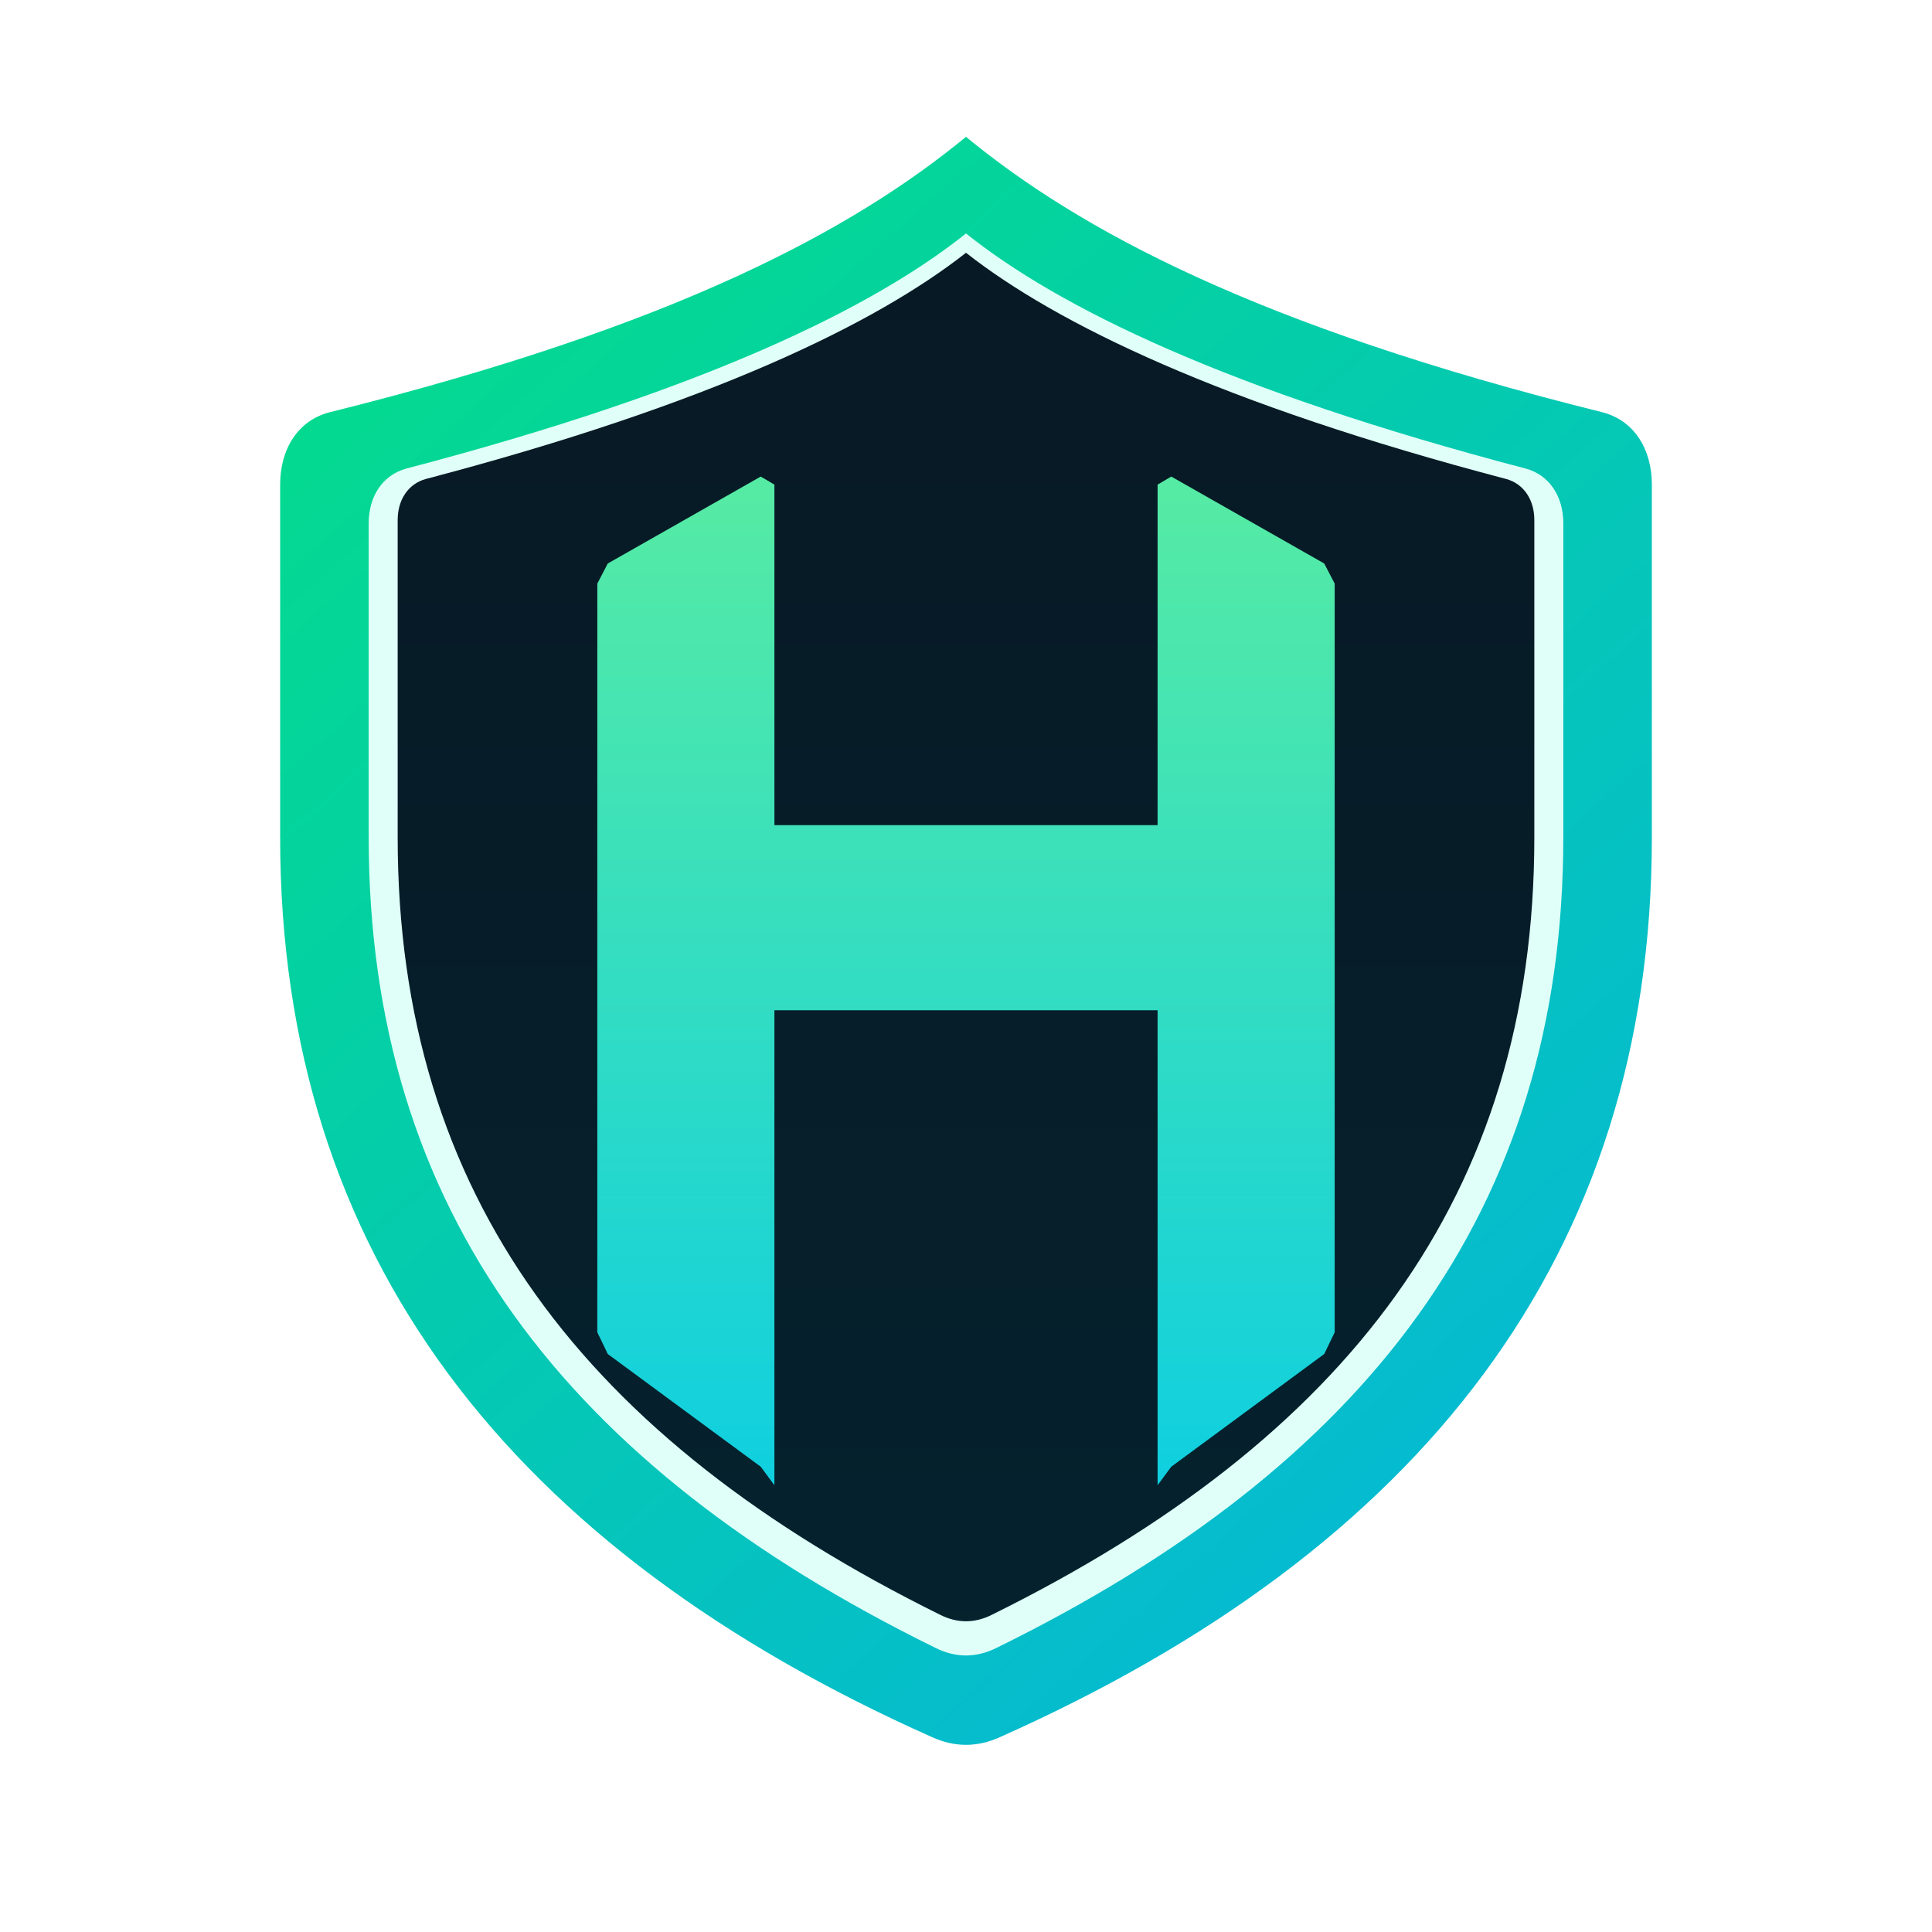
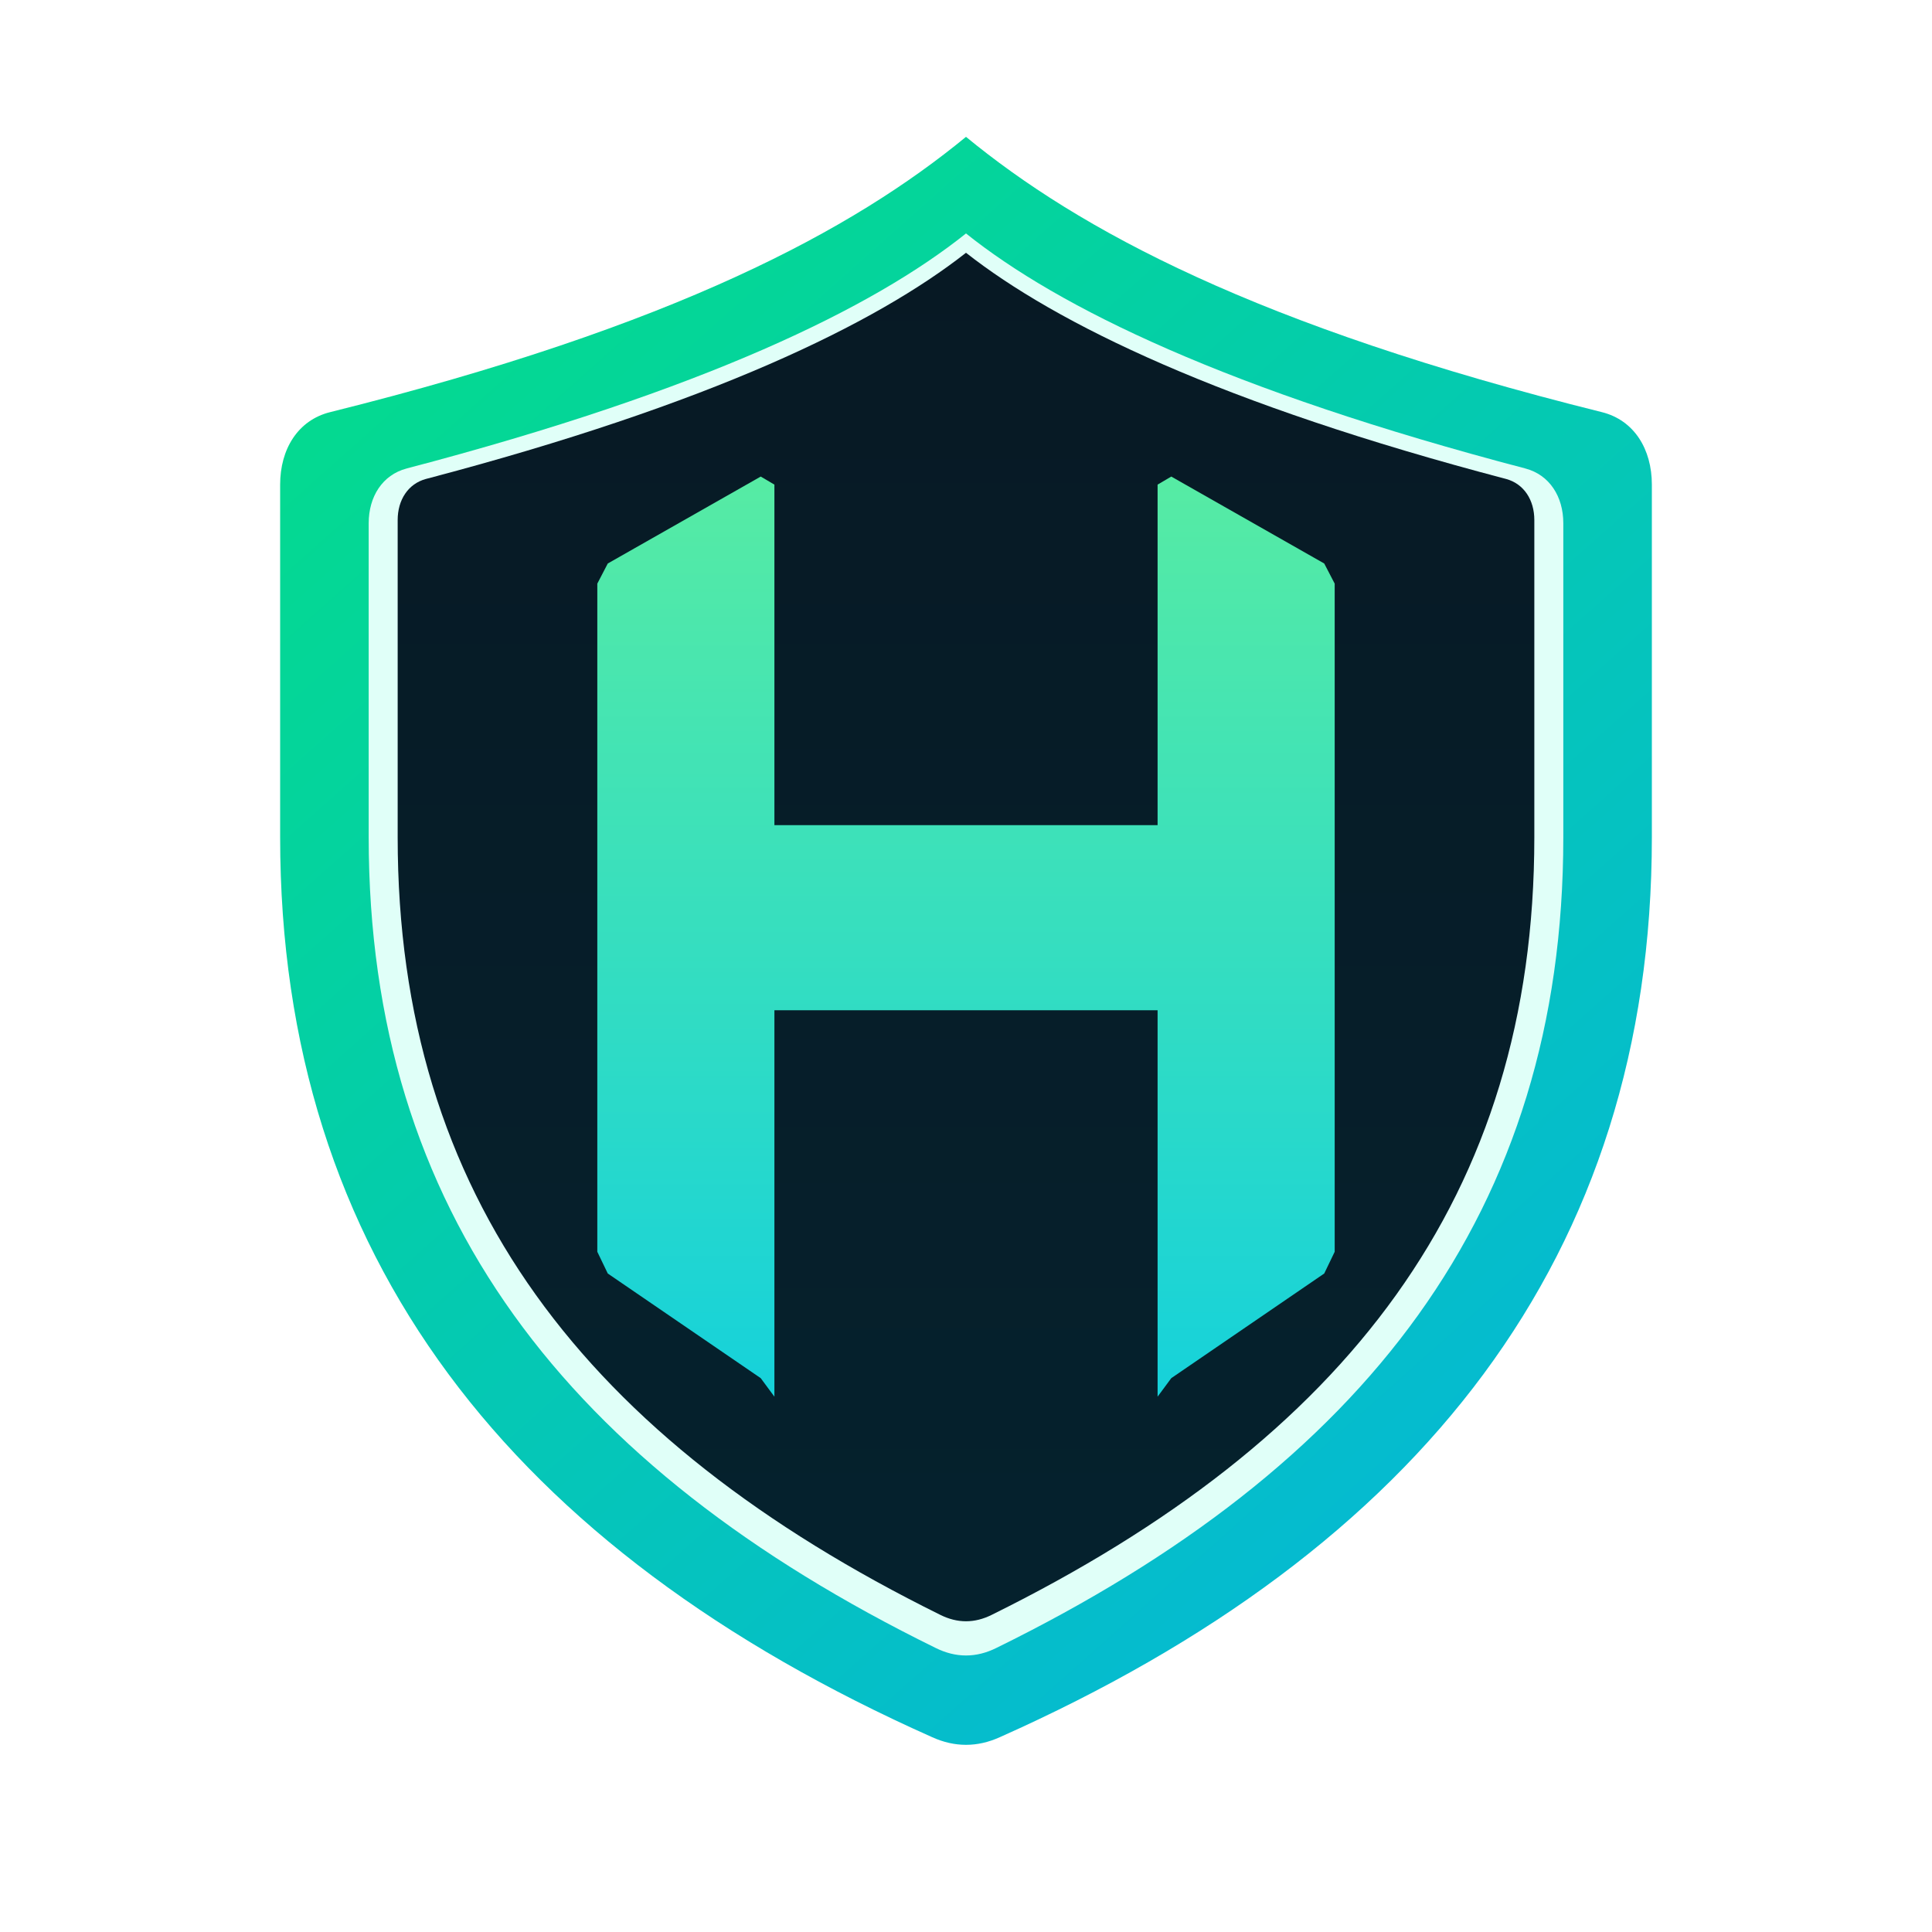
<svg xmlns="http://www.w3.org/2000/svg" viewBox="0 0 24 24" role="img" aria-label="HAVEN">
  <defs>
    <linearGradient id="haven-rim" x1="4" y1="3" x2="20" y2="21" gradientUnits="userSpaceOnUse">
      <stop stop-color="#04dc8b" />
      <stop offset="1" stop-color="#05b5dc" />
    </linearGradient>
    <linearGradient id="haven-field" x1="12" y1="3" x2="12" y2="21" gradientUnits="userSpaceOnUse">
      <stop stop-color="#071924" />
      <stop offset="1" stop-color="#05222e" />
    </linearGradient>
    <linearGradient id="haven-h" x1="12" y1="6" x2="12" y2="18.5" gradientUnits="userSpaceOnUse">
      <stop stop-color="#56eba4" />
      <stop offset="1" stop-color="#0fcfe0" />
    </linearGradient>
  </defs>
  <path d="M12 1.7C10.6 2.85 8.4 4.05 4.1 5.12 3.7 5.22 3.48 5.58 3.48 6.02V10.4C3.48 15.6 6.35 19.25 11.58 21.58Q12 21.77 12.42 21.58C17.65 19.25 20.52 15.6 20.52 10.4V6.02C20.52 5.58 20.3 5.22 19.9 5.12 15.6 4.05 13.4 2.85 12 1.7Z" fill="url(#haven-rim)" />
  <path d="M12 2.9C10.85 3.82 8.75 4.85 5.05 5.82 4.75 5.9 4.58 6.17 4.58 6.5V10.4C4.58 15.05 7.04 18.22 11.62 20.47Q12 20.66 12.38 20.47C16.96 18.22 19.42 15.05 19.42 10.4V6.5C19.42 6.17 19.25 5.9 18.95 5.82 15.25 4.85 13.15 3.82 12 2.9Z" fill="#e0fff8" />
  <path d="M12 3.14C10.88 4.02 8.83 5.02 5.29 5.95 5.07 6.01 4.94 6.21 4.94 6.46V10.4C4.94 14.86 7.27 17.88 11.68 20.06Q12 20.22 12.32 20.06C16.73 17.88 19.06 14.86 19.06 10.4V6.46C19.06 6.21 18.93 6.01 18.71 5.95 15.17 5.02 13.12 4.02 12 3.14Z" fill="url(#haven-field)" />
-   <path d="M7.55 7 9.45 5.92 9.62 6.02V10.25H14.38V6.02L14.55 5.92 16.45 7 16.58 7.25V16.55L16.45 16.82 14.55 18.22 14.38 18.45V12.55H9.62V18.45L9.45 18.22 7.55 16.82 7.42 16.55V7.25L7.55 7Z" fill="url(#haven-h)" />
+   <path d="M7.55 7 9.45 5.92 9.62 6.02V10.25H14.38V6.02L14.55 5.92 16.45 7 16.58 7.25V15.55L16.45 15.82 14.55 17.12 14.38 17.35V12.55H9.62V17.35L9.45 17.12 7.55 15.82 7.42 15.55V7.25L7.55 7Z" fill="url(#haven-h)" />
</svg>
